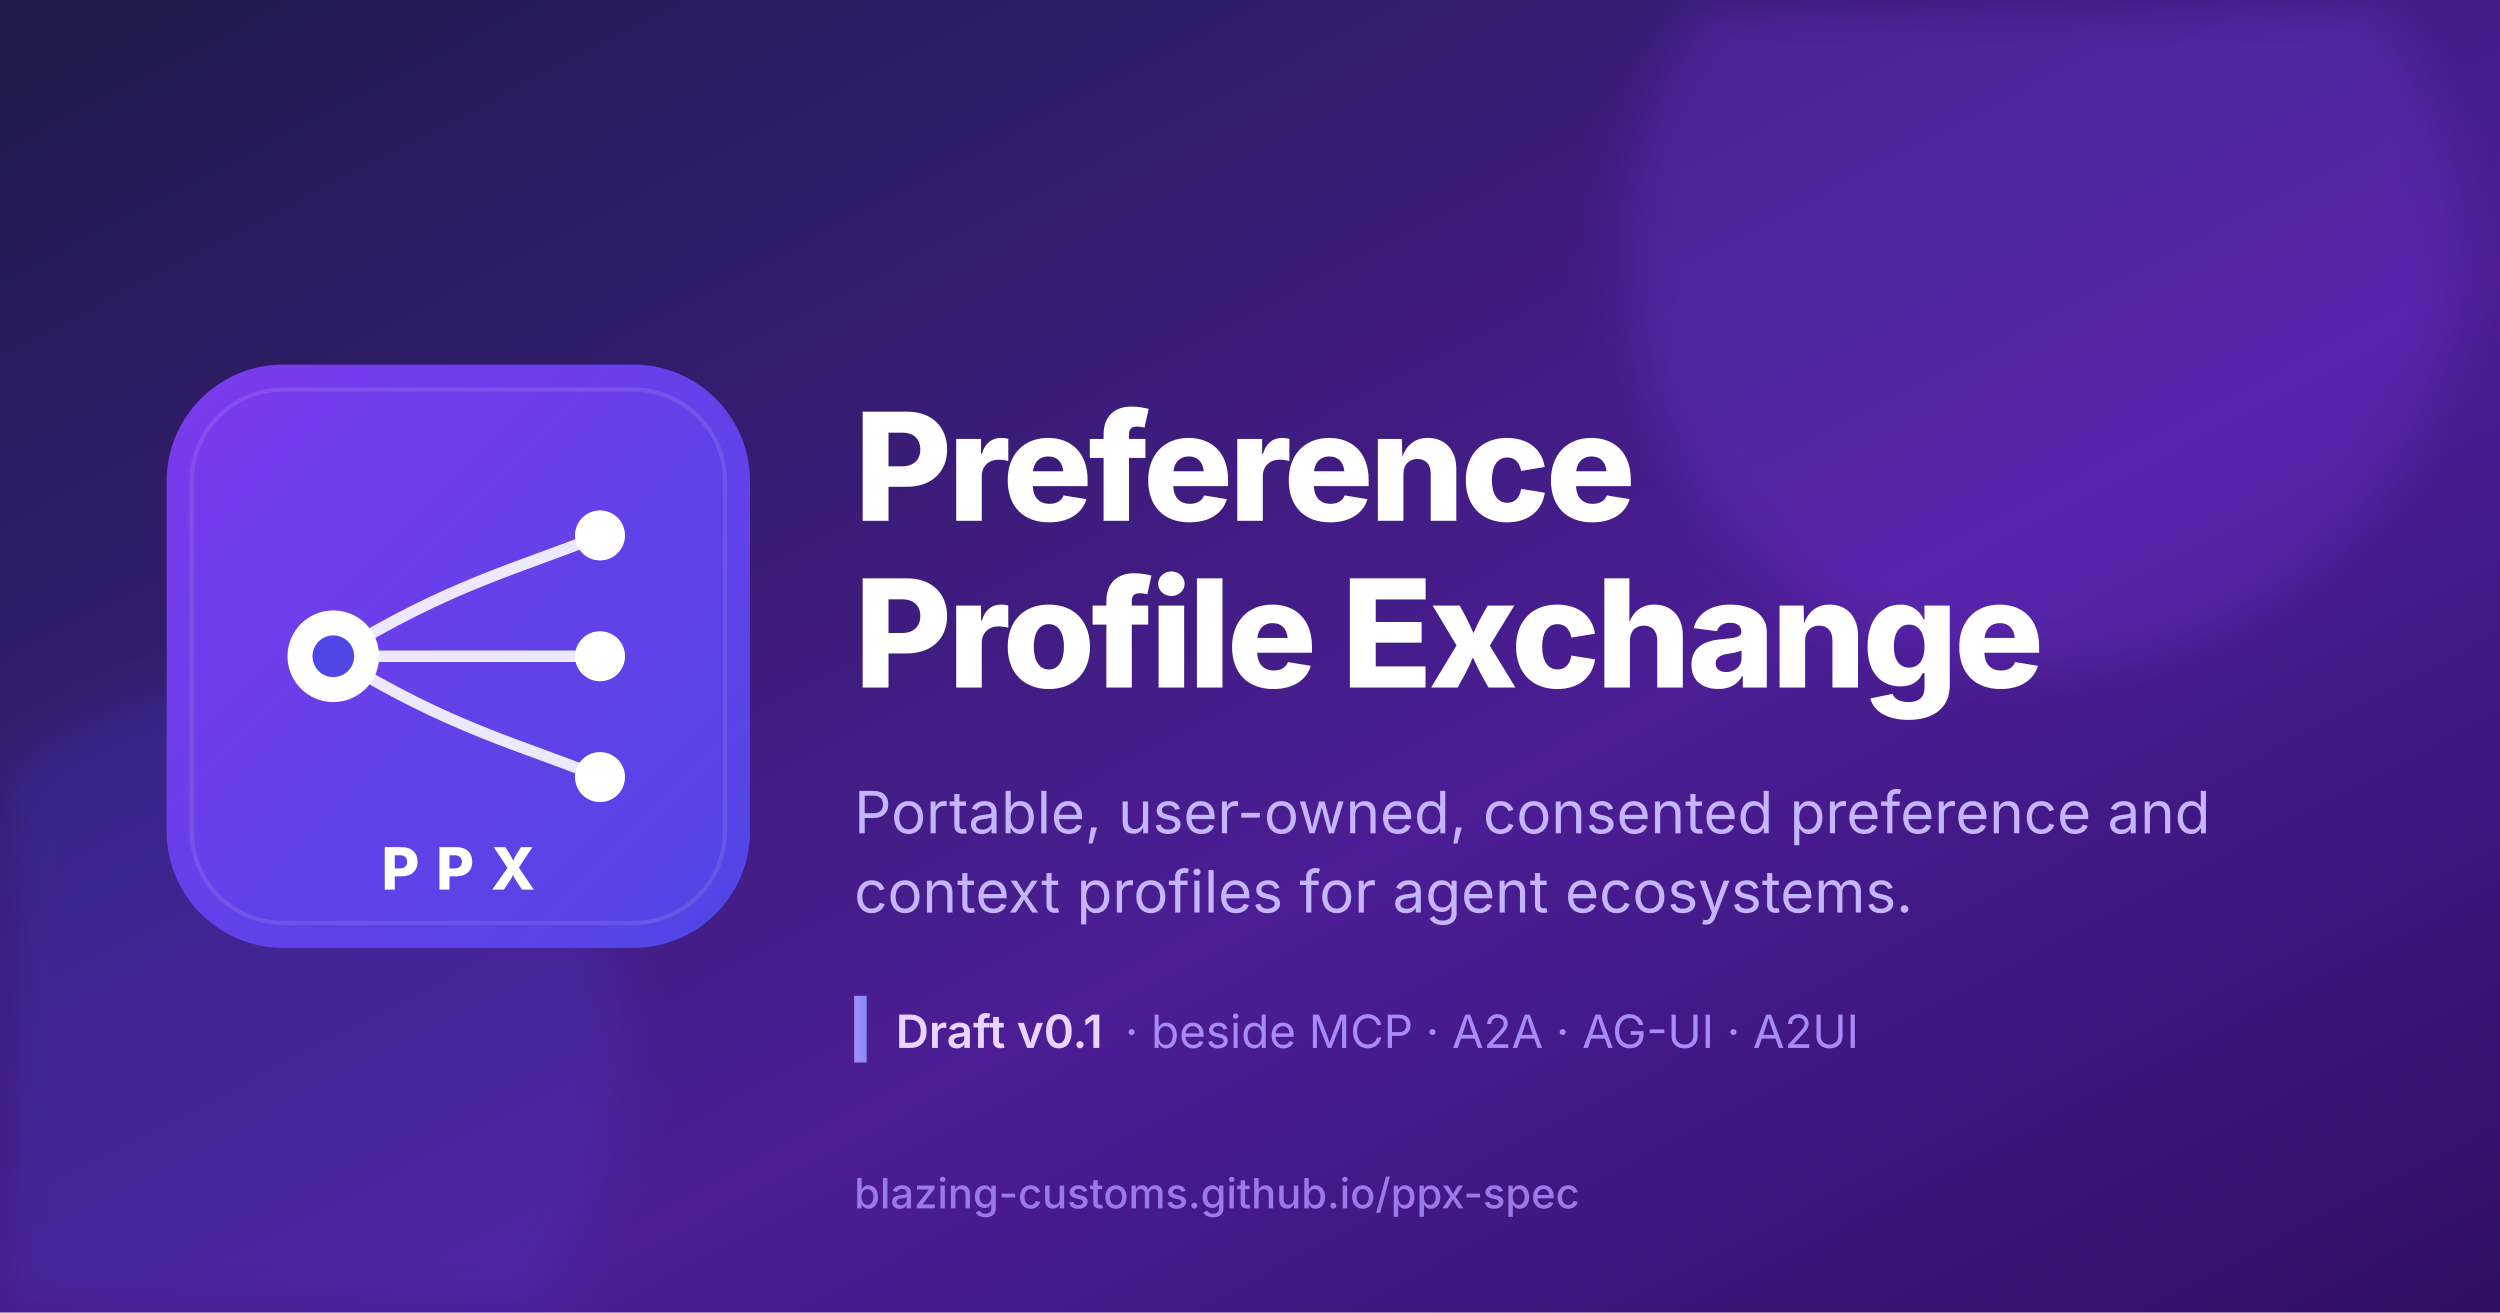
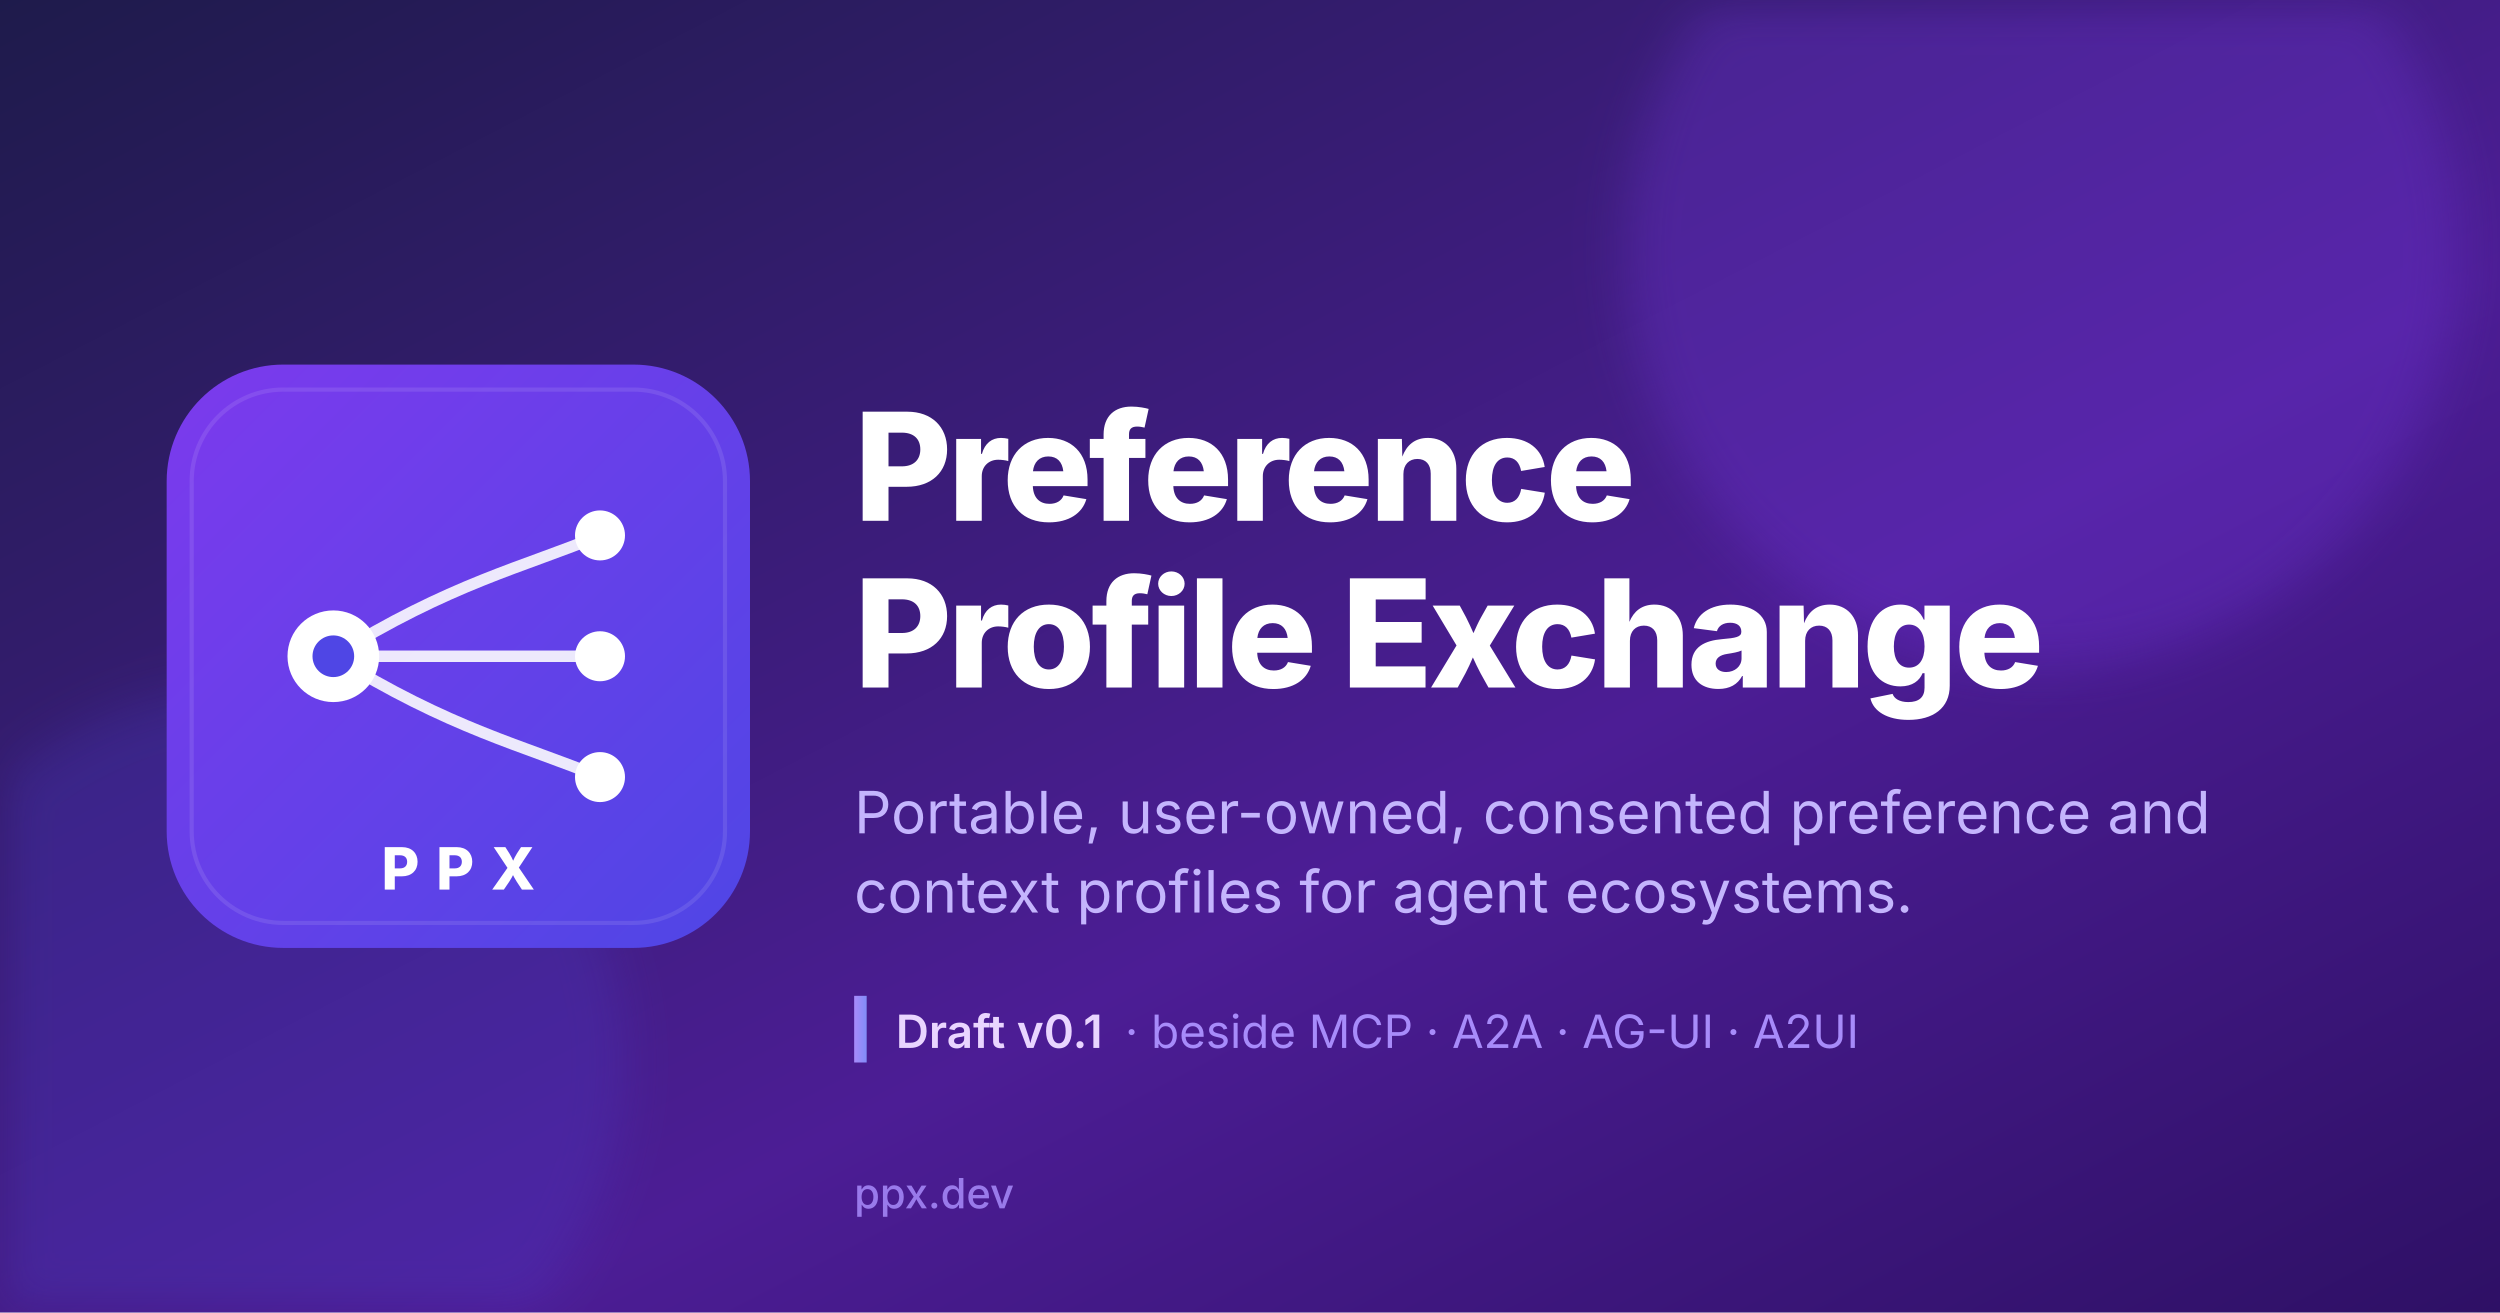
<svg xmlns="http://www.w3.org/2000/svg" viewBox="0 0 1200 630" role="img" aria-label="PPX social preview">
  <defs>
    <linearGradient id="bg" x1="0" y1="0" x2="1" y2="1">
      <stop offset="0%" stop-color="#1e1b4b" />
      <stop offset="60%" stop-color="#4c1d95" />
      <stop offset="100%" stop-color="#2e1065" />
    </linearGradient>
    <linearGradient id="accent" x1="0" y1="0" x2="1" y2="0">
      <stop offset="0%" stop-color="#a78bfa" />
      <stop offset="100%" stop-color="#818cf8" />
    </linearGradient>
    <linearGradient id="tile" x1="0" y1="0" x2="1" y2="1">
      <stop offset="0%" stop-color="#7c3aed" />
      <stop offset="100%" stop-color="#4f46e5" />
    </linearGradient>
    <filter id="glow">
      <feGaussianBlur stdDeviation="12" />
    </filter>
  </defs>
  <rect width="1200" height="630" fill="url(#bg)" />
  <circle cx="980" cy="120" r="200" fill="#7c3aed" opacity="0.25" filter="url(#glow)" />
  <circle cx="120" cy="510" r="180" fill="#4f46e5" opacity="0.20" filter="url(#glow)" />
  <g transform="translate(80,175)">
    <rect width="280" height="280" rx="56" fill="url(#tile)" />
    <rect x="12" y="12" width="256" height="256" rx="44" fill="none" stroke="#ffffff" stroke-opacity="0.10" stroke-width="2" />
    <g stroke="#ffffff" stroke-opacity="0.88" stroke-width="5.5" fill="none" stroke-linecap="round">
      <path d="M 80 140 C 136 105, 172 97, 208 82" />
      <path d="M 80 140 L 208 140" />
      <path d="M 80 140 C 136 175, 172 183, 208 198" />
    </g>
    <circle cx="80" cy="140" r="22" fill="#ffffff" />
    <circle cx="80" cy="140" r="10" fill="#4f46e5" />
    <circle cx="208" cy="82" r="12" fill="#ffffff" />
    <circle cx="208" cy="140" r="12" fill="#ffffff" />
    <circle cx="208" cy="198" r="12" fill="#ffffff" />
    <text x="140" y="252" font-family="'Inter','Segoe UI',system-ui,sans-serif" font-weight="800" font-size="28" text-anchor="middle" fill="#ffffff" letter-spacing="8">PPX</text>
  </g>
  <g font-family="'Inter','Segoe UI',system-ui,sans-serif" fill="#ffffff">
    <text x="410" y="250" font-size="72" font-weight="800" letter-spacing="-2">Preference</text>
    <text x="410" y="330" font-size="72" font-weight="800" letter-spacing="-2">Profile Exchange</text>
    <text x="410" y="400" font-size="28" font-weight="400" fill="#c4b5fd">Portable, user-owned, consented preference and</text>
    <text x="410" y="438" font-size="28" font-weight="400" fill="#c4b5fd">context profiles for agent ecosystems.</text>
    <rect x="410" y="478" width="6" height="32" fill="url(#accent)" />
    <text x="430" y="503" font-size="22" font-weight="600" fill="#e9d5ff">Draft v0.1</text>
    <text x="540" y="503" font-size="22" font-weight="400" fill="#a78bfa">· beside MCP · A2A · AG-UI · A2UI</text>
  </g>
  <g font-family="'Inter','Segoe UI',system-ui,sans-serif" fill="#a78bfa">
-     <text x="410" y="580" font-size="20" font-weight="500" opacity="0.85">blazing-customs.github.io/ppx-spec</text>
+     <text x="410" y="580" font-size="20" font-weight="500" opacity="0.85">ppx.dev</text>
  </g>
</svg>
